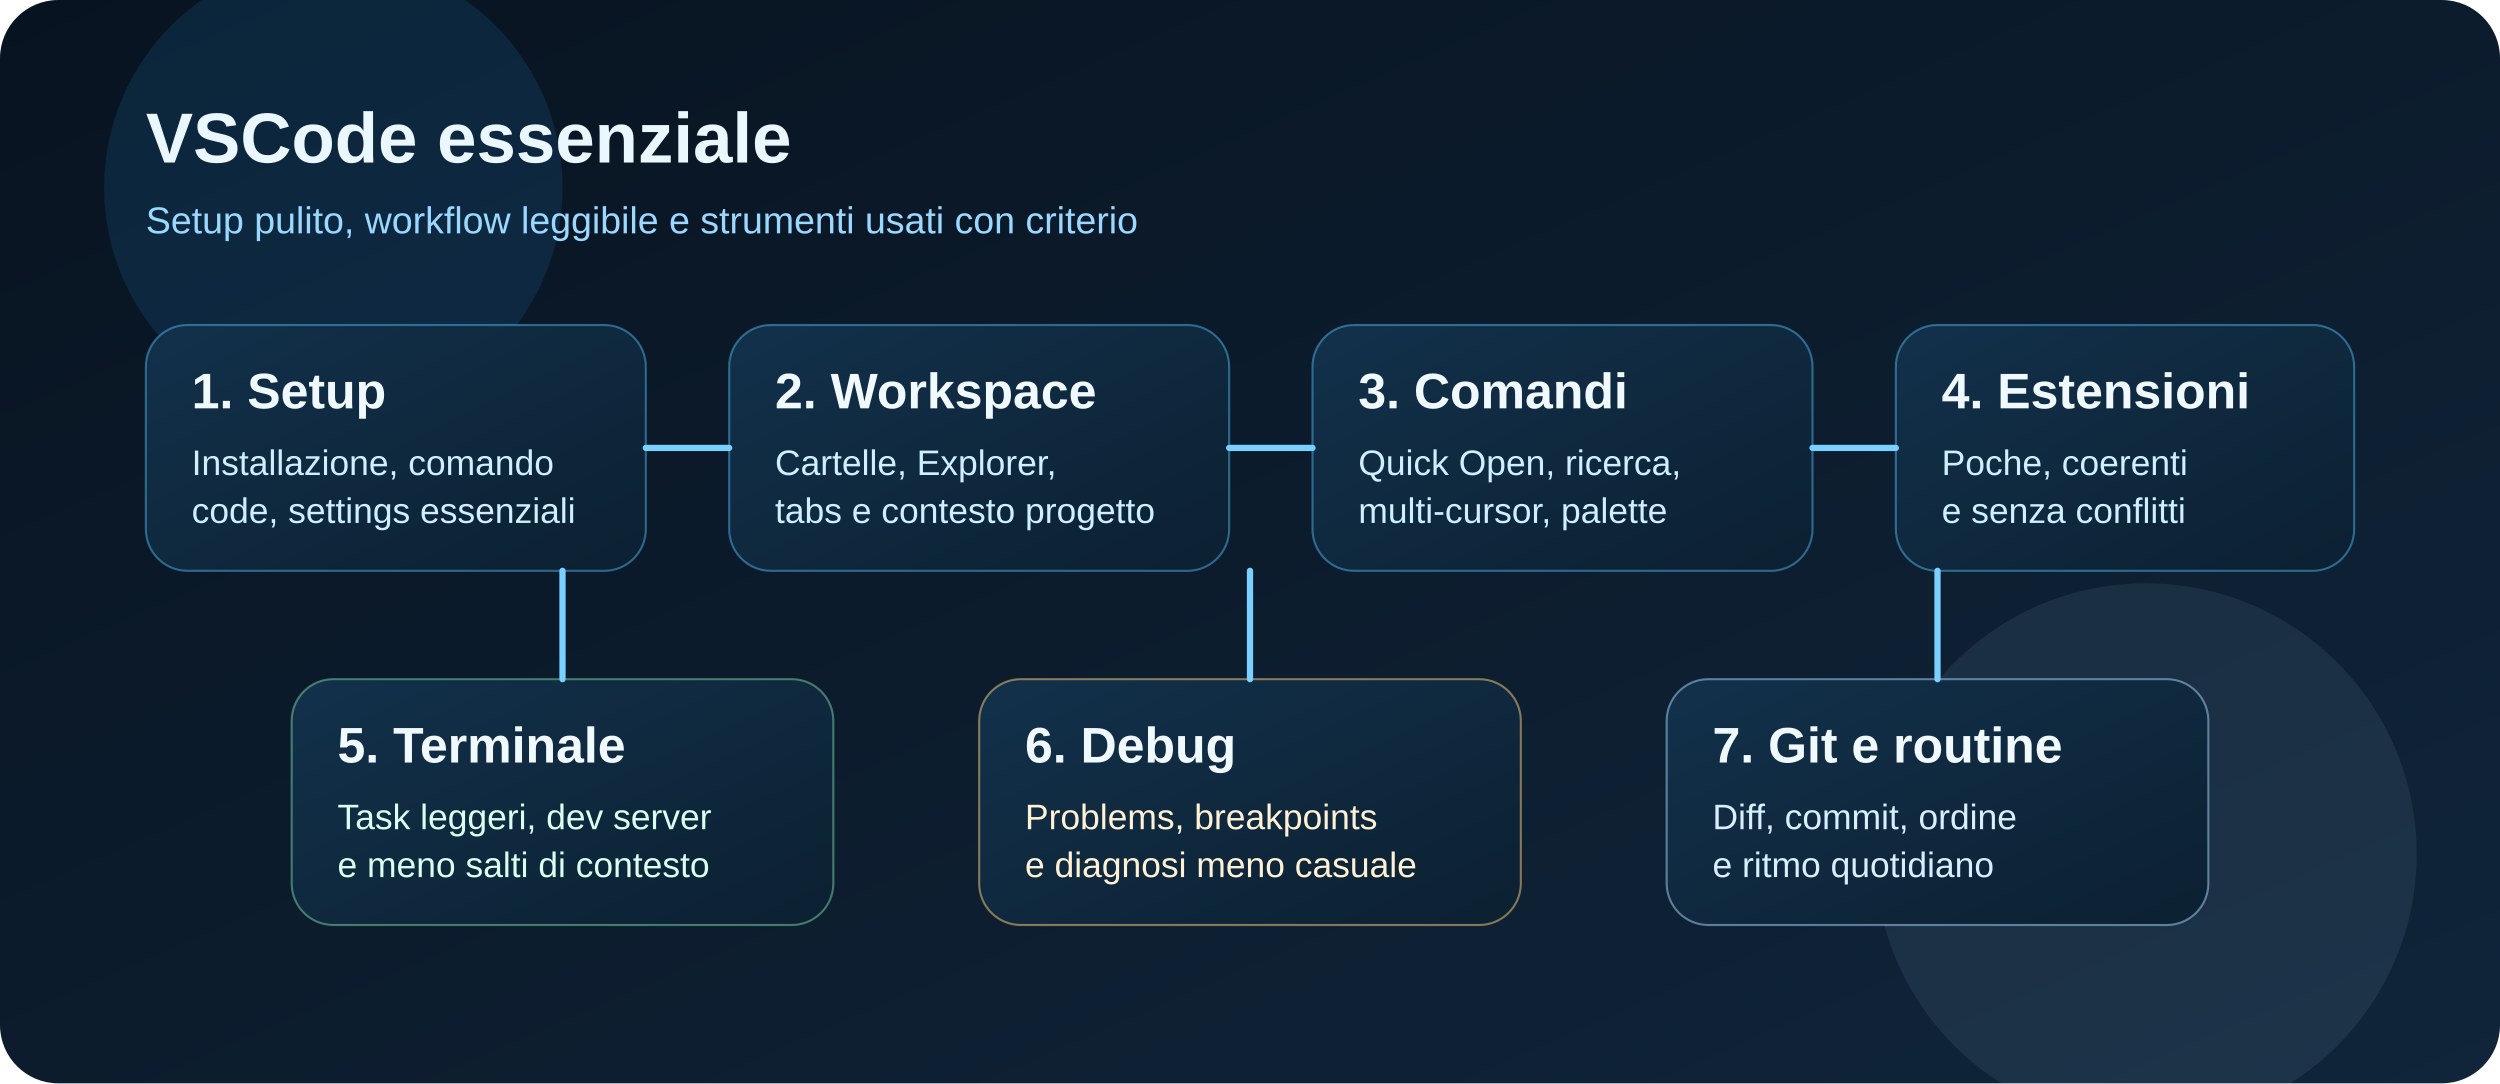
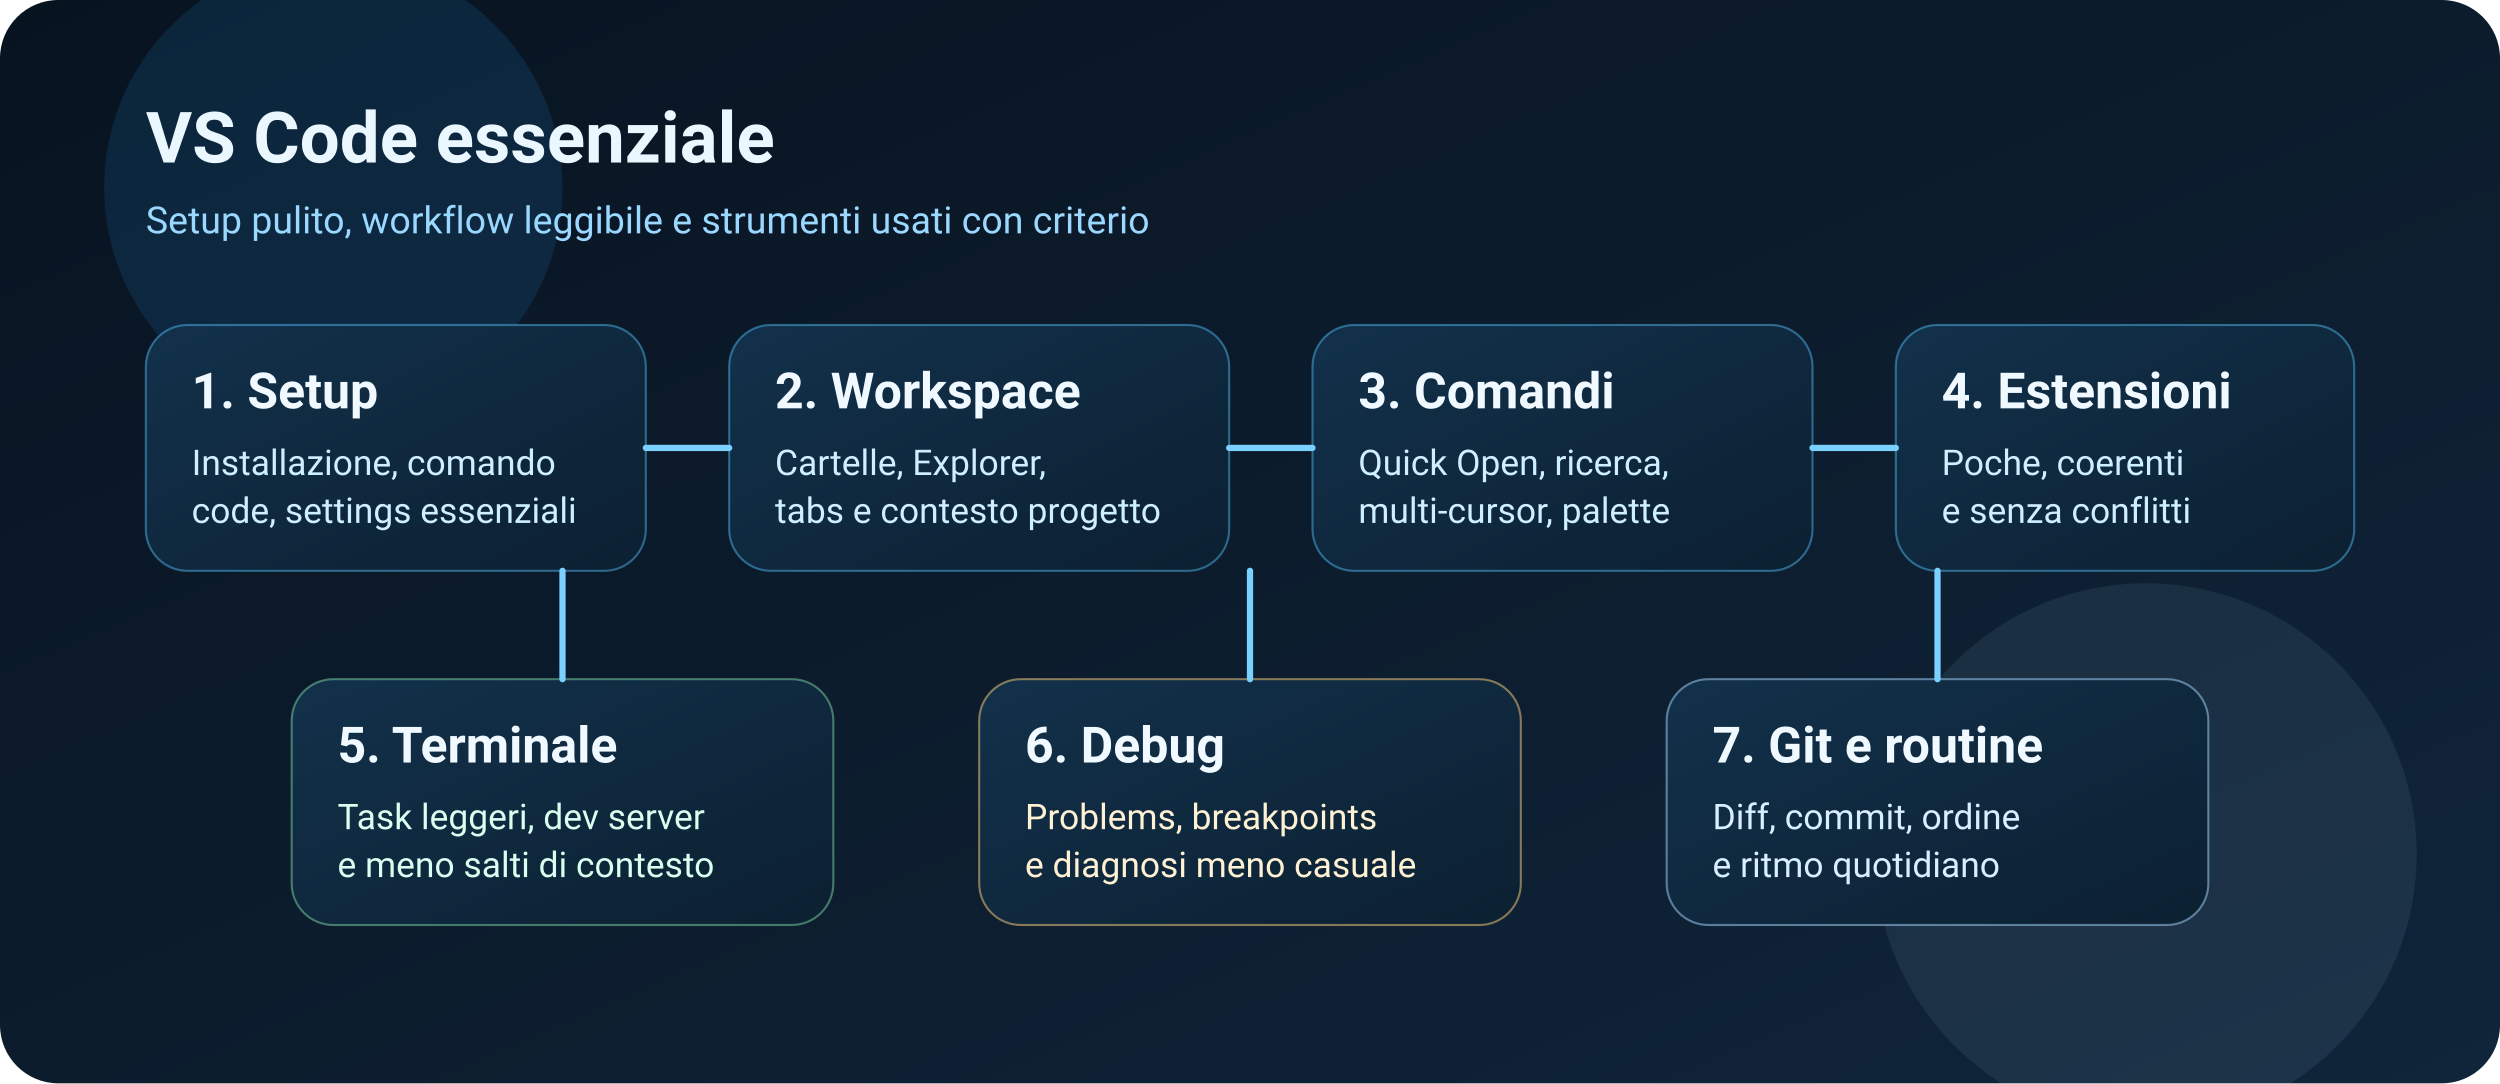
<svg xmlns="http://www.w3.org/2000/svg" width="1200" height="520" viewBox="0 0 1200 520" role="img" aria-labelledby="title desc">
  <defs>
    <linearGradient id="bg" x1="0" x2="1" y1="0" y2="1">
      <stop offset="0%" stop-color="#081320" />
      <stop offset="100%" stop-color="#10253a" />
    </linearGradient>
    <linearGradient id="card" x1="0" x2="1" y1="0" y2="1">
      <stop offset="0%" stop-color="#12314b" />
      <stop offset="100%" stop-color="#0c2031" />
    </linearGradient>
  </defs>
  <rect width="1200" height="520" rx="28" fill="url(#bg)" />
  <circle cx="160" cy="90" r="110" fill="#25a6ff" opacity="0.12" />
  <circle cx="1030" cy="410" r="130" fill="#b6e6ff" opacity="0.08" />
-   <text x="70" y="78" fill="#eaf7ff" font-size="34" font-family="Arial, sans-serif" font-weight="700">VSCode essenziale</text>
-   <text x="70" y="112" fill="#9bd8ff" font-size="18" font-family="Arial, sans-serif">Setup pulito, workflow leggibile e strumenti usati con criterio</text>
+   <text x="70" y="78" fill="#eaf7ff" font-size="34" font-family="system-ui, -apple-system, BlinkMacSystemFont, 'Segoe UI', Roboto, Helvetica, Arial, sans-serif" font-weight="700">VS Code essenziale</text>
+   <text x="70" y="112" fill="#9bd8ff" font-size="18" font-family="system-ui, -apple-system, BlinkMacSystemFont, 'Segoe UI', Roboto, Helvetica, Arial, sans-serif">Setup pulito, workflow leggibile e strumenti usati con criterio</text>
  <g transform="translate(70 156)">
    <rect width="240" height="118" rx="20" fill="url(#card)" stroke="#55c3ff" stroke-opacity="0.45" />
-     <text x="22" y="40" fill="#eff9ff" font-size="24" font-family="Arial, sans-serif" font-weight="700">1. Setup</text>
-     <text x="22" y="72" fill="#cdefff" font-size="17" font-family="Arial, sans-serif">Installazione, comando</text>
-     <text x="22" y="95" fill="#cdefff" font-size="17" font-family="Arial, sans-serif">code, settings essenziali</text>
+     <text x="22" y="40" fill="#eff9ff" font-size="24" font-family="system-ui, -apple-system, BlinkMacSystemFont, 'Segoe UI', Roboto, Helvetica, Arial, sans-serif" font-weight="700">1. Setup</text>
+     <text x="22" y="72" fill="#cdefff" font-size="17" font-family="system-ui, -apple-system, BlinkMacSystemFont, 'Segoe UI', Roboto, Helvetica, Arial, sans-serif">Installazione, comando</text>
+     <text x="22" y="95" fill="#cdefff" font-size="17" font-family="system-ui, -apple-system, BlinkMacSystemFont, 'Segoe UI', Roboto, Helvetica, Arial, sans-serif">code, settings essenziali</text>
  </g>
  <g transform="translate(350 156)">
    <rect width="240" height="118" rx="20" fill="url(#card)" stroke="#55c3ff" stroke-opacity="0.45" />
-     <text x="22" y="40" fill="#eff9ff" font-size="24" font-family="Arial, sans-serif" font-weight="700">2. Workspace</text>
-     <text x="22" y="72" fill="#cdefff" font-size="17" font-family="Arial, sans-serif">Cartelle, Explorer,</text>
-     <text x="22" y="95" fill="#cdefff" font-size="17" font-family="Arial, sans-serif">tabs e contesto progetto</text>
+     <text x="22" y="40" fill="#eff9ff" font-size="24" font-family="system-ui, -apple-system, BlinkMacSystemFont, 'Segoe UI', Roboto, Helvetica, Arial, sans-serif" font-weight="700">2. Workspace</text>
+     <text x="22" y="72" fill="#cdefff" font-size="17" font-family="system-ui, -apple-system, BlinkMacSystemFont, 'Segoe UI', Roboto, Helvetica, Arial, sans-serif">Cartelle, Explorer,</text>
+     <text x="22" y="95" fill="#cdefff" font-size="17" font-family="system-ui, -apple-system, BlinkMacSystemFont, 'Segoe UI', Roboto, Helvetica, Arial, sans-serif">tabs e contesto progetto</text>
  </g>
  <g transform="translate(630 156)">
    <rect width="240" height="118" rx="20" fill="url(#card)" stroke="#55c3ff" stroke-opacity="0.45" />
-     <text x="22" y="40" fill="#eff9ff" font-size="24" font-family="Arial, sans-serif" font-weight="700">3. Comandi</text>
-     <text x="22" y="72" fill="#cdefff" font-size="17" font-family="Arial, sans-serif">Quick Open, ricerca,</text>
-     <text x="22" y="95" fill="#cdefff" font-size="17" font-family="Arial, sans-serif">multi-cursor, palette</text>
+     <text x="22" y="40" fill="#eff9ff" font-size="24" font-family="system-ui, -apple-system, BlinkMacSystemFont, 'Segoe UI', Roboto, Helvetica, Arial, sans-serif" font-weight="700">3. Comandi</text>
+     <text x="22" y="72" fill="#cdefff" font-size="17" font-family="system-ui, -apple-system, BlinkMacSystemFont, 'Segoe UI', Roboto, Helvetica, Arial, sans-serif">Quick Open, ricerca,</text>
+     <text x="22" y="95" fill="#cdefff" font-size="17" font-family="system-ui, -apple-system, BlinkMacSystemFont, 'Segoe UI', Roboto, Helvetica, Arial, sans-serif">multi-cursor, palette</text>
  </g>
  <g transform="translate(910 156)">
    <rect width="220" height="118" rx="20" fill="url(#card)" stroke="#55c3ff" stroke-opacity="0.45" />
-     <text x="22" y="40" fill="#eff9ff" font-size="24" font-family="Arial, sans-serif" font-weight="700">4. Estensioni</text>
-     <text x="22" y="72" fill="#cdefff" font-size="17" font-family="Arial, sans-serif">Poche, coerenti</text>
-     <text x="22" y="95" fill="#cdefff" font-size="17" font-family="Arial, sans-serif">e senza conflitti</text>
+     <text x="22" y="40" fill="#eff9ff" font-size="24" font-family="system-ui, -apple-system, BlinkMacSystemFont, 'Segoe UI', Roboto, Helvetica, Arial, sans-serif" font-weight="700">4. Estensioni</text>
+     <text x="22" y="72" fill="#cdefff" font-size="17" font-family="system-ui, -apple-system, BlinkMacSystemFont, 'Segoe UI', Roboto, Helvetica, Arial, sans-serif">Poche, coerenti</text>
+     <text x="22" y="95" fill="#cdefff" font-size="17" font-family="system-ui, -apple-system, BlinkMacSystemFont, 'Segoe UI', Roboto, Helvetica, Arial, sans-serif">e senza conflitti</text>
  </g>
  <g transform="translate(140 326)">
    <rect width="260" height="118" rx="20" fill="url(#card)" stroke="#82ddaa" stroke-opacity="0.48" />
-     <text x="22" y="40" fill="#eff9ff" font-size="24" font-family="Arial, sans-serif" font-weight="700">5. Terminale</text>
-     <text x="22" y="72" fill="#d8fff0" font-size="17" font-family="Arial, sans-serif">Task leggeri, dev server</text>
-     <text x="22" y="95" fill="#d8fff0" font-size="17" font-family="Arial, sans-serif">e meno salti di contesto</text>
+     <text x="22" y="40" fill="#eff9ff" font-size="24" font-family="system-ui, -apple-system, BlinkMacSystemFont, 'Segoe UI', Roboto, Helvetica, Arial, sans-serif" font-weight="700">5. Terminale</text>
+     <text x="22" y="72" fill="#d8fff0" font-size="17" font-family="system-ui, -apple-system, BlinkMacSystemFont, 'Segoe UI', Roboto, Helvetica, Arial, sans-serif">Task leggeri, dev server</text>
+     <text x="22" y="95" fill="#d8fff0" font-size="17" font-family="system-ui, -apple-system, BlinkMacSystemFont, 'Segoe UI', Roboto, Helvetica, Arial, sans-serif">e meno salti di contesto</text>
  </g>
  <g transform="translate(470 326)">
    <rect width="260" height="118" rx="20" fill="url(#card)" stroke="#ffd07d" stroke-opacity="0.5" />
-     <text x="22" y="40" fill="#eff9ff" font-size="24" font-family="Arial, sans-serif" font-weight="700">6. Debug</text>
-     <text x="22" y="72" fill="#fff1d4" font-size="17" font-family="Arial, sans-serif">Problems, breakpoints</text>
-     <text x="22" y="95" fill="#fff1d4" font-size="17" font-family="Arial, sans-serif">e diagnosi meno casuale</text>
+     <text x="22" y="40" fill="#eff9ff" font-size="24" font-family="system-ui, -apple-system, BlinkMacSystemFont, 'Segoe UI', Roboto, Helvetica, Arial, sans-serif" font-weight="700">6. Debug</text>
+     <text x="22" y="72" fill="#fff1d4" font-size="17" font-family="system-ui, -apple-system, BlinkMacSystemFont, 'Segoe UI', Roboto, Helvetica, Arial, sans-serif">Problems, breakpoints</text>
+     <text x="22" y="95" fill="#fff1d4" font-size="17" font-family="system-ui, -apple-system, BlinkMacSystemFont, 'Segoe UI', Roboto, Helvetica, Arial, sans-serif">e diagnosi meno casuale</text>
  </g>
  <g transform="translate(800 326)">
    <rect width="260" height="118" rx="20" fill="url(#card)" stroke="#a8d8ff" stroke-opacity="0.5" />
-     <text x="22" y="40" fill="#eff9ff" font-size="24" font-family="Arial, sans-serif" font-weight="700">7. Git e routine</text>
-     <text x="22" y="72" fill="#d8efff" font-size="17" font-family="Arial, sans-serif">Diff, commit, ordine</text>
-     <text x="22" y="95" fill="#d8efff" font-size="17" font-family="Arial, sans-serif">e ritmo quotidiano</text>
+     <text x="22" y="40" fill="#eff9ff" font-size="24" font-family="system-ui, -apple-system, BlinkMacSystemFont, 'Segoe UI', Roboto, Helvetica, Arial, sans-serif" font-weight="700">7. Git e routine</text>
+     <text x="22" y="72" fill="#d8efff" font-size="17" font-family="system-ui, -apple-system, BlinkMacSystemFont, 'Segoe UI', Roboto, Helvetica, Arial, sans-serif">Diff, commit, ordine</text>
+     <text x="22" y="95" fill="#d8efff" font-size="17" font-family="system-ui, -apple-system, BlinkMacSystemFont, 'Segoe UI', Roboto, Helvetica, Arial, sans-serif">e ritmo quotidiano</text>
  </g>
  <path d="M310 215 H350" stroke="#7ad1ff" stroke-width="3" stroke-linecap="round" />
  <path d="M590 215 H630" stroke="#7ad1ff" stroke-width="3" stroke-linecap="round" />
  <path d="M870 215 H910" stroke="#7ad1ff" stroke-width="3" stroke-linecap="round" />
  <path d="M270 326 C270 300 270 286 270 274" stroke="#7ad1ff" stroke-width="3" stroke-linecap="round" fill="none" />
  <path d="M600 326 C600 300 600 286 600 274" stroke="#7ad1ff" stroke-width="3" stroke-linecap="round" fill="none" />
  <path d="M930 326 C930 300 930 286 930 274" stroke="#7ad1ff" stroke-width="3" stroke-linecap="round" fill="none" />
</svg>
